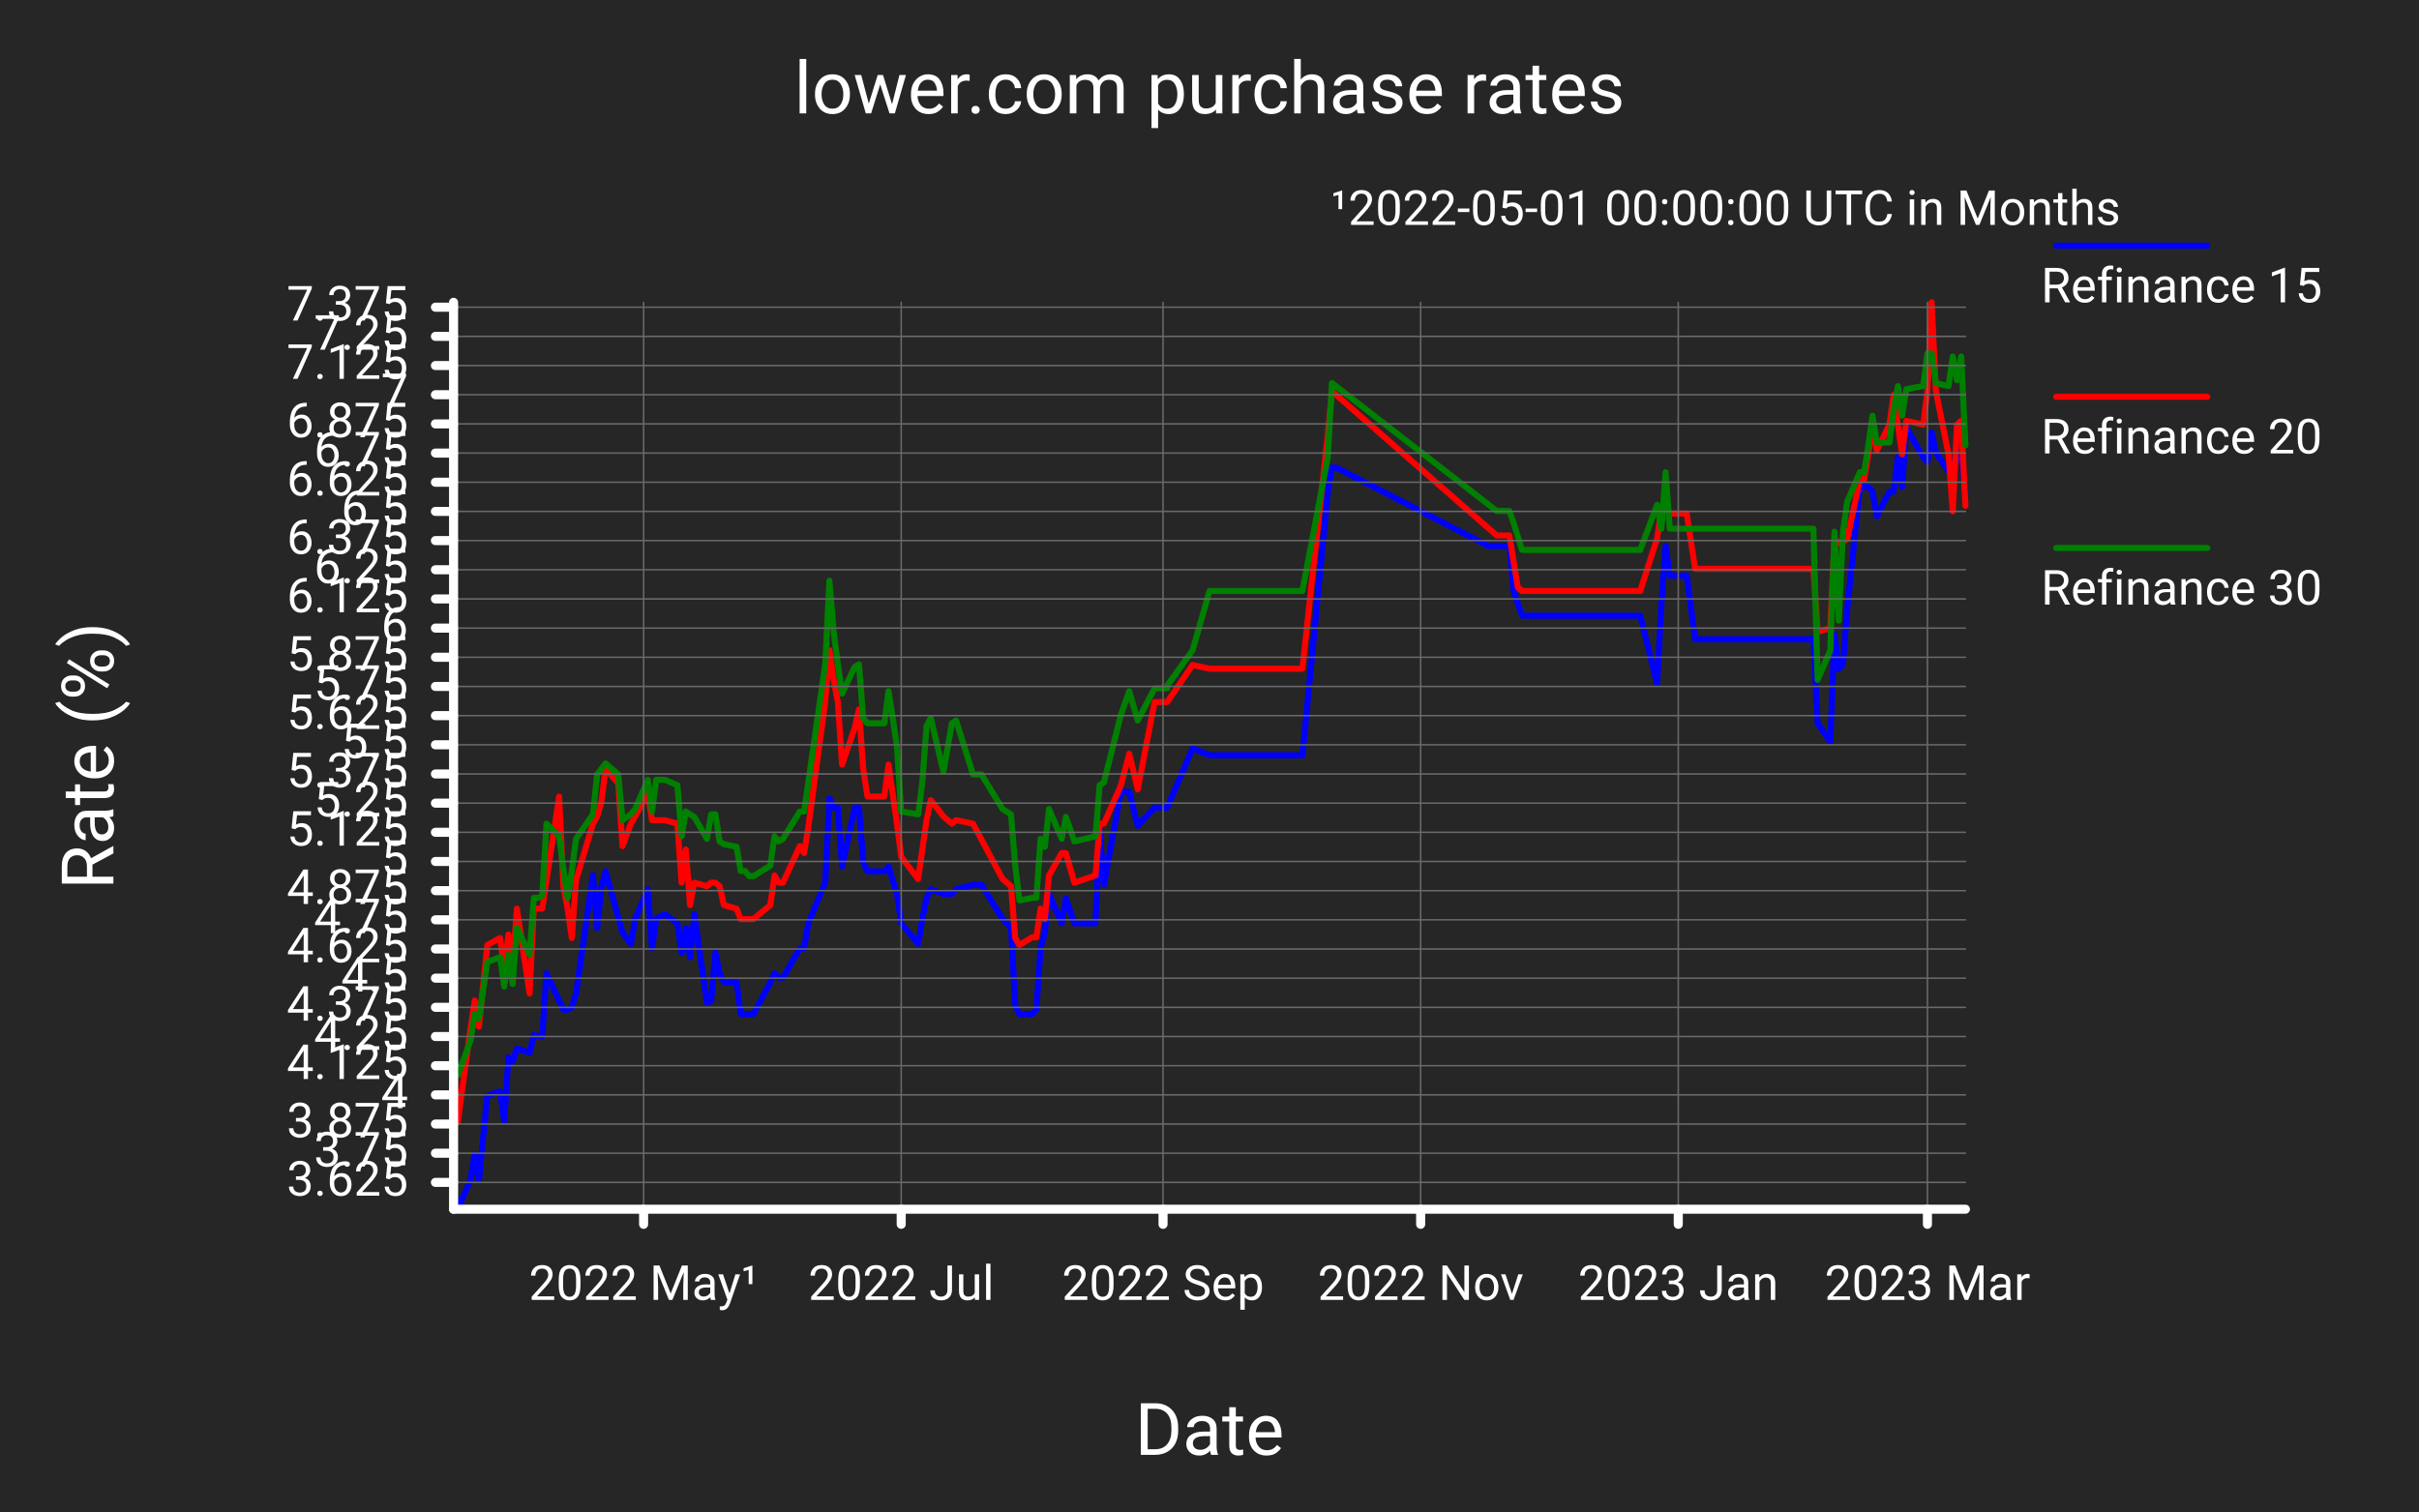
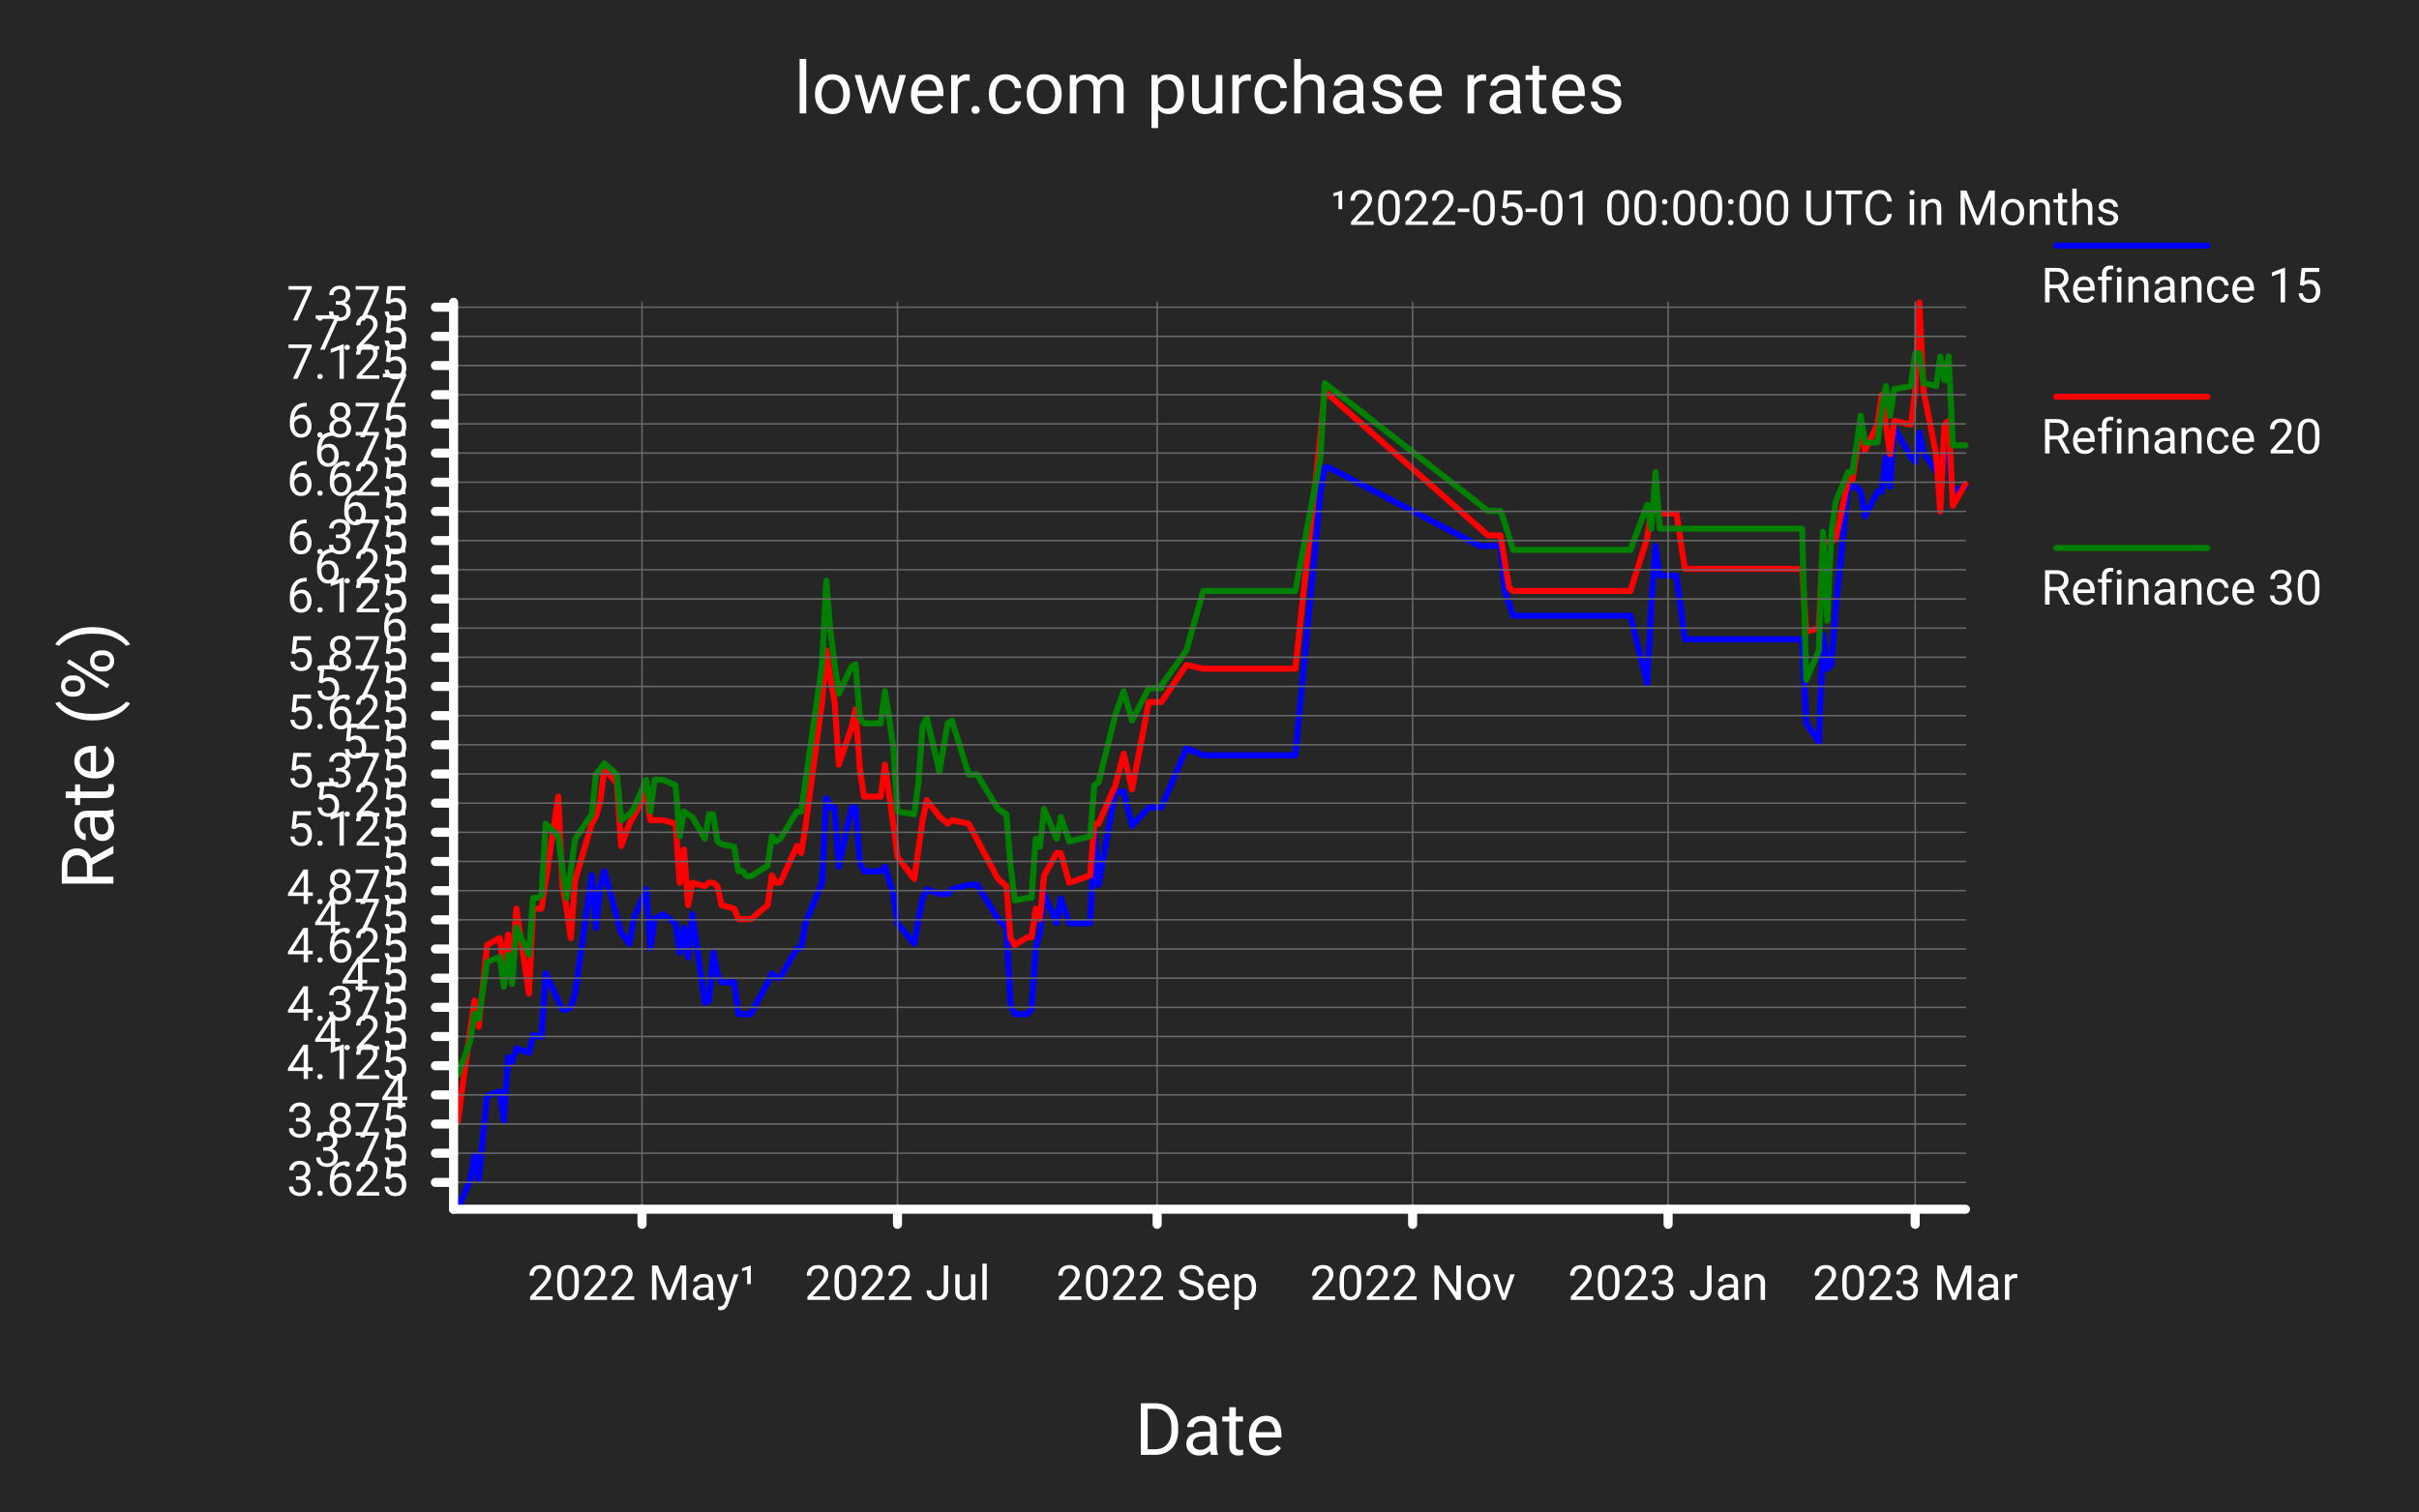
<svg xmlns="http://www.w3.org/2000/svg" class="poloto" width="800" height="500" viewBox="0 0 800 500">
  <style>.poloto{stroke-linecap:round;stroke-linejoin:round;font-family:Roboto,sans-serif;font-size:16px;}.poloto_background{fill:#262626;}.poloto_scatter{stroke-width:7}.poloto_tick_line{stroke:dimgray;stroke-width:0.5}.poloto_line{stroke-width:2}.poloto_text{fill: white;}.poloto_axis_lines{stroke: white;stroke-width:3;fill:none;stroke-dasharray:none}.poloto_title{font-size:24px;dominant-baseline:start;text-anchor:middle;}.poloto_xname{font-size:24px;dominant-baseline:start;text-anchor:middle;}.poloto_yname{font-size:24px;dominant-baseline:start;text-anchor:middle;}.poloto0stroke{stroke:blue;}.poloto1stroke{stroke:red;}.poloto2stroke{stroke:green;}.poloto3stroke{stroke:gold;}.poloto4stroke{stroke:aqua;}.poloto5stroke{stroke:lime;}.poloto6stroke{stroke:orange;}.poloto7stroke{stroke:chocolate;}.poloto0fill{fill:blue;}.poloto1fill{fill:red;}.poloto2fill{fill:green;}.poloto3fill{fill:gold;}.poloto4fill{fill:aqua;}.poloto5fill{fill:lime;}.poloto6fill{fill:orange;}.poloto7fill{fill:chocolate;}</style>
  <circle r="1e5" class="poloto_background" />
  <text class="poloto_text poloto_legend_text" x="675" y="100">Refinance 15</text>
  <line class="poloto_line poloto_legend_icon poloto0stroke poloto0legend" stroke="black" x1="680" x2="730" y1="81.25" y2="81.25" />
-   <path class="poloto_line poloto0stroke" fill="none" stroke="black" d=" M 150.00 393.13 L 151.40 400.00 L 155.59 390.27 L 156.98 381.94 L 158.38 390.27 L 158.38 390.27 L 161.17 362.48 L 165.36 361.01 L 166.76 370.74 L 168.16 349.74 L 169.55 351.21 L 170.95 346.81 L 175.14 348.28 L 176.54 342.41 L 176.54 342.41 L 179.33 342.95 L 180.73 321.95 L 184.92 331.06 L 186.31 333.99 L 187.71 333.99 L 189.11 333.22 L 190.50 328.74 L 196.09 289.53 L 197.49 306.97 L 198.88 293.46 L 200.28 288.21 L 200.28 288.21 L 205.87 308.52 L 208.66 312.22 L 210.06 303.96 L 214.25 294.16 L 215.64 313.69 L 217.04 303.96 L 217.04 303.96 L 219.83 302.42 L 224.02 305.43 L 225.42 315.16 L 225.42 315.16 L 226.82 306.90 L 228.21 316.70 L 229.61 302.42 L 233.80 331.76 L 235.20 331.06 L 236.59 315.16 L 236.59 315.16 L 237.99 321.95 L 239.39 324.96 L 243.58 324.96 L 244.97 335.46 L 246.37 335.46 L 247.77 335.46 L 249.16 335.46 L 254.75 324.96 L 256.15 321.95 L 257.54 323.42 L 258.94 323.42 L 258.94 323.42 L 264.53 313.69 L 265.92 313.69 L 267.32 305.43 L 272.91 291.92 L 274.30 264.05 L 275.70 267.14 L 277.09 267.14 L 278.49 286.67 L 282.68 267.14 L 284.08 267.14 L 285.47 285.13 L 286.87 288.21 L 292.46 288.21 L 293.85 286.67 L 295.25 291.22 L 296.65 295.70 L 298.04 305.43 L 303.63 312.22 L 305.03 303.96 L 306.42 297.17 L 307.82 294.16 L 312.01 295.70 L 314.80 295.70 L 316.20 294.16 L 321.79 292.69 L 321.79 292.69 L 321.79 292.69 L 321.79 292.69 L 321.79 292.69 L 321.79 292.69 L 324.58 292.69 L 324.58 292.69 L 324.58 292.69 L 324.58 292.69 L 324.58 292.69 L 324.58 292.69 L 331.56 303.96 L 334.36 306.90 L 335.75 332.53 L 337.15 335.46 L 341.34 335.46 L 342.74 333.99 L 344.13 313.69 L 345.53 308.44 L 346.93 295.70 L 351.12 305.43 L 351.12 305.43 L 352.51 297.17 L 355.31 305.43 L 355.31 305.43 L 362.29 305.43 L 363.69 274.70 L 365.08 292.69 L 370.67 261.89 L 373.46 261.89 L 373.46 261.89 L 376.26 273.16 L 381.84 267.14 L 381.84 267.14 L 381.84 267.14 L 381.84 267.14 L 381.84 267.14 L 381.84 267.14 L 381.84 267.14 L 381.84 267.14 L 381.84 267.14 L 386.03 267.14 L 394.41 247.53 L 400.00 249.85 L 400.00 249.85 L 404.19 249.85 L 409.78 249.85 L 411.17 249.85 L 411.17 249.85 L 411.17 249.85 L 411.17 249.85 L 411.17 249.85 L 429.33 249.85 L 430.73 249.85 L 439.11 162.92 L 440.50 154.66 L 441.90 154.66 L 492.18 180.60 L 497.77 180.60 L 499.16 180.60 L 500.56 195.50 L 503.35 203.68 L 503.35 203.68 L 508.94 203.68 L 510.34 203.68 L 511.73 203.68 L 513.13 203.68 L 517.32 203.68 L 518.72 203.68 L 521.51 203.68 L 522.91 203.68 L 527.09 203.68 L 528.49 203.68 L 528.49 203.68 L 532.68 203.68 L 536.87 203.68 L 538.27 203.68 L 539.66 203.68 L 541.06 203.68 L 542.46 203.68 L 548.04 226.15 L 549.44 200.21 L 550.84 180.60 L 552.23 190.40 L 556.42 190.40 L 557.82 190.40 L 557.82 190.40 L 560.61 211.48 L 562.01 211.48 L 566.20 211.48 L 567.60 211.48 L 568.99 211.48 L 570.39 211.48 L 571.79 211.48 L 571.79 211.48 L 571.79 211.48 L 571.79 211.48 L 578.77 211.48 L 581.56 211.48 L 585.75 211.48 L 587.15 211.48 L 589.94 211.48 L 591.34 211.48 L 596.93 211.48 L 598.32 211.48 L 599.72 211.48 L 601.12 239.27 L 605.31 245.45 L 606.70 209.93 L 608.10 221.28 L 609.50 219.74 L 610.89 201.75 L 615.08 161.07 L 616.48 161.07 L 617.88 161.07 L 619.27 162.61 L 620.67 170.79 L 624.86 162.61 L 626.26 162.61 L 627.65 151.26 L 629.05 161.07 L 630.45 141.46 L 636.03 151.26 L 637.43 152.80 L 638.83 143.08 L 640.22 149.64 L 644.41 155.97 L 645.81 152.80 L 647.21 151.26 L 648.60 151.26 L 650.00 162.61" />
+   <path class="poloto_line poloto0stroke" fill="none" stroke="black" d=" M 150.00 393.13 L 151.39 400.00 L 155.54 390.27 L 156.93 381.94 L 158.31 390.27 L 158.31 390.27 L 161.08 362.48 L 165.24 361.01 L 166.62 370.74 L 168.01 349.74 L 169.39 351.21 L 170.78 346.81 L 174.93 348.28 L 176.32 342.41 L 176.32 342.41 L 179.09 342.95 L 180.47 321.95 L 184.63 331.06 L 186.01 333.99 L 187.40 333.99 L 188.78 333.22 L 190.17 328.74 L 195.71 289.53 L 197.09 306.97 L 198.48 293.46 L 199.86 288.21 L 199.86 288.21 L 205.40 308.52 L 208.17 312.22 L 209.56 303.96 L 213.71 294.16 L 215.10 313.69 L 216.48 303.96 L 216.48 303.96 L 219.25 302.42 L 223.41 305.43 L 224.79 315.16 L 224.79 315.16 L 226.18 306.90 L 227.56 316.70 L 228.95 302.42 L 233.10 331.76 L 234.49 331.06 L 235.87 315.16 L 235.87 315.16 L 237.26 321.95 L 238.64 324.96 L 242.80 324.96 L 244.18 335.46 L 245.57 335.46 L 246.95 335.46 L 248.34 335.46 L 253.88 324.96 L 255.26 321.95 L 256.65 323.42 L 258.03 323.42 L 258.03 323.42 L 263.57 313.69 L 264.96 313.69 L 266.34 305.43 L 271.88 291.92 L 273.27 264.05 L 274.65 267.14 L 276.04 267.14 L 277.42 286.67 L 281.58 267.14 L 282.96 267.14 L 284.35 285.13 L 285.73 288.21 L 291.27 288.21 L 292.66 286.67 L 294.04 291.22 L 295.43 295.70 L 296.81 305.43 L 302.35 312.22 L 303.74 303.96 L 305.12 297.17 L 306.51 294.16 L 310.66 295.70 L 313.43 295.70 L 314.82 294.16 L 320.36 292.69 L 320.36 292.69 L 320.36 292.69 L 320.36 292.69 L 320.36 292.69 L 320.36 292.69 L 323.13 292.69 L 323.13 292.69 L 323.13 292.69 L 323.13 292.69 L 323.13 292.69 L 323.13 292.69 L 330.06 303.96 L 332.83 306.90 L 334.21 332.53 L 335.60 335.46 L 339.75 335.46 L 341.14 333.99 L 342.52 313.69 L 343.91 308.44 L 345.29 295.70 L 349.45 305.43 L 349.45 305.43 L 350.83 297.17 L 353.60 305.43 L 353.60 305.43 L 360.53 305.43 L 361.91 274.70 L 363.30 292.69 L 368.84 261.89 L 371.61 261.89 L 371.61 261.89 L 374.38 273.16 L 379.92 267.14 L 379.92 267.14 L 379.92 267.14 L 379.92 267.14 L 379.92 267.14 L 379.92 267.14 L 379.92 267.14 L 379.92 267.14 L 379.92 267.14 L 384.07 267.14 L 392.38 247.53 L 397.92 249.85 L 397.92 249.85 L 402.08 249.85 L 407.62 249.85 L 409.00 249.85 L 409.00 249.85 L 409.00 249.85 L 409.00 249.85 L 409.00 249.85 L 427.01 249.85 L 428.39 249.85 L 436.70 162.92 L 438.09 154.66 L 439.47 154.66 L 489.34 180.60 L 494.88 180.60 L 496.26 180.60 L 497.65 195.50 L 500.42 203.68 L 500.42 203.68 L 505.96 203.68 L 507.34 203.68 L 508.73 203.68 L 510.11 203.68 L 514.27 203.68 L 515.65 203.68 L 518.42 203.68 L 519.81 203.68 L 523.96 203.68 L 525.35 203.68 L 525.35 203.68 L 529.50 203.68 L 533.66 203.68 L 535.04 203.68 L 536.43 203.68 L 537.81 203.68 L 539.20 203.68 L 544.74 226.15 L 546.12 200.21 L 547.51 180.60 L 548.89 190.40 L 553.05 190.40 L 554.43 190.40 L 554.43 190.40 L 557.20 211.48 L 558.59 211.48 L 562.74 211.48 L 564.13 211.48 L 565.51 211.48 L 566.90 211.48 L 568.28 211.48 L 568.28 211.48 L 568.28 211.48 L 568.28 211.48 L 575.21 211.48 L 577.98 211.48 L 582.13 211.48 L 583.52 211.48 L 586.29 211.48 L 587.67 211.48 L 593.21 211.48 L 594.60 211.48 L 595.98 211.48 L 597.37 239.27 L 601.52 245.45 L 602.91 209.93 L 604.29 221.28 L 605.68 219.74 L 607.06 201.75 L 611.22 161.07 L 612.60 161.07 L 613.99 161.07 L 615.37 162.61 L 616.76 170.79 L 620.91 162.61 L 622.30 162.61 L 623.68 151.26 L 625.07 161.07 L 626.45 141.46 L 631.99 151.26 L 633.38 152.80 L 634.76 143.08 L 636.15 149.64 L 640.30 155.97 L 641.69 152.80 L 643.07 151.26 L 644.46 151.26 L 645.84 162.61 L 650.00 161.07" />
  <text class="poloto_text poloto_legend_text" x="675" y="150">Refinance 20</text>
  <line class="poloto_line poloto_legend_icon poloto1stroke poloto1legend" stroke="black" x1="680" x2="730" y1="131.25" y2="131.25" />
-   <path class="poloto_line poloto1stroke" fill="none" stroke="black" d=" M 150.00 350.51 L 151.40 371.13 L 155.59 340.40 L 156.98 330.98 L 158.38 339.63 L 158.38 339.63 L 161.17 312.61 L 165.36 310.29 L 166.76 320.10 L 168.16 309.14 L 169.55 318.94 L 170.95 300.57 L 175.14 328.67 L 176.54 300.57 L 176.54 300.57 L 179.33 300.57 L 179.33 300.57 L 184.92 263.51 L 186.31 293.15 L 187.71 300.57 L 189.11 310.29 L 190.50 291.22 L 196.09 272.47 L 197.49 270.07 L 198.88 265.29 L 200.28 254.32 L 204.47 259.11 L 205.87 279.88 L 208.66 272.47 L 210.06 270.07 L 214.25 262.27 L 215.64 271.31 L 217.04 271.31 L 217.04 271.31 L 219.83 271.31 L 224.02 272.47 L 225.42 292.00 L 225.42 292.00 L 226.82 281.03 L 228.21 299.41 L 229.61 292.00 L 233.80 293.15 L 235.20 292.00 L 236.59 292.00 L 236.59 292.00 L 237.99 293.15 L 239.39 299.41 L 243.58 300.57 L 244.97 304.04 L 246.37 304.04 L 247.77 304.04 L 249.16 304.04 L 254.75 299.41 L 256.15 289.60 L 257.54 292.00 L 258.94 292.00 L 258.94 292.00 L 264.53 279.88 L 265.92 282.19 L 267.32 273.62 L 272.91 232.24 L 274.30 215.11 L 275.70 224.91 L 277.09 232.24 L 278.49 252.93 L 282.68 240.74 L 284.08 234.64 L 285.47 254.17 L 286.87 263.51 L 292.46 263.51 L 293.85 252.93 L 295.25 262.74 L 296.65 272.47 L 298.04 283.43 L 303.63 290.76 L 305.03 281.03 L 306.42 271.31 L 307.82 264.67 L 312.01 270.07 L 314.80 272.47 L 316.20 271.31 L 321.79 272.47 L 321.79 272.47 L 321.79 272.47 L 321.79 272.47 L 321.79 272.47 L 321.79 272.47 L 321.79 272.47 L 321.79 272.47 L 321.79 272.47 L 321.79 272.47 L 321.79 272.47 L 321.79 272.47 L 331.56 290.76 L 334.36 293.15 L 335.75 310.29 L 337.15 312.61 L 341.34 310.06 L 342.74 310.06 L 344.13 300.57 L 345.53 304.04 L 346.93 289.60 L 351.12 282.19 L 351.12 282.19 L 352.51 282.19 L 355.31 292.00 L 355.31 292.00 L 362.29 289.60 L 363.69 272.47 L 365.08 272.47 L 370.67 259.88 L 373.46 249.31 L 373.46 249.31 L 376.26 261.12 L 381.84 232.24 L 381.84 232.24 L 381.84 232.24 L 381.84 232.24 L 381.84 232.24 L 381.84 232.24 L 381.84 232.24 L 381.84 232.24 L 381.84 232.24 L 386.03 232.24 L 394.41 219.97 L 400.00 221.20 L 402.79 221.20 L 404.19 221.20 L 404.19 221.20 L 411.17 221.20 L 412.57 221.20 L 412.57 221.20 L 412.57 221.20 L 412.57 221.20 L 429.33 221.20 L 430.73 221.20 L 439.11 143.85 L 440.50 129.41 L 440.50 129.41 L 494.97 177.12 L 497.77 177.12 L 499.16 177.12 L 501.96 194.26 L 503.35 195.50 L 503.35 195.50 L 508.94 195.50 L 510.34 195.50 L 511.73 195.50 L 513.13 195.50 L 517.32 195.50 L 518.72 195.50 L 521.51 195.50 L 522.91 195.50 L 527.09 195.50 L 528.49 195.50 L 528.49 195.50 L 532.68 195.50 L 536.87 195.50 L 538.27 195.50 L 539.66 195.50 L 541.06 195.50 L 542.46 195.50 L 548.04 178.05 L 549.44 168.55 L 550.84 167.32 L 552.23 169.87 L 556.42 169.87 L 557.82 169.87 L 557.82 169.87 L 560.61 188.16 L 562.01 188.16 L 566.20 188.16 L 567.60 188.16 L 568.99 188.16 L 570.39 188.16 L 571.79 188.16 L 571.79 188.16 L 577.37 188.16 L 577.37 188.16 L 578.77 188.16 L 581.56 188.16 L 585.75 188.16 L 587.15 188.16 L 589.94 188.16 L 591.34 188.16 L 596.93 188.16 L 598.32 188.16 L 599.72 188.16 L 601.12 209.01 L 605.31 207.77 L 606.70 178.36 L 608.10 179.59 L 608.10 179.59 L 610.89 178.36 L 615.08 158.75 L 616.48 158.75 L 617.88 150.26 L 619.27 140.45 L 620.67 149.02 L 624.86 140.45 L 626.26 130.65 L 627.65 140.45 L 629.05 150.26 L 630.45 139.22 L 636.03 140.45 L 637.43 129.41 L 638.83 100.00 L 640.22 129.41 L 644.41 150.26 L 645.81 169.17 L 647.21 140.45 L 648.60 139.22 L 650.00 167.32" />
+   <path class="poloto_line poloto1stroke" fill="none" stroke="black" d=" M 150.00 350.51 L 151.39 371.13 L 155.54 340.40 L 156.93 330.98 L 158.31 339.63 L 158.31 339.63 L 161.08 312.61 L 165.24 310.29 L 166.62 320.10 L 168.01 309.14 L 169.39 318.94 L 170.78 300.57 L 174.93 328.67 L 176.32 300.57 L 176.32 300.57 L 179.09 300.57 L 179.09 300.57 L 184.63 263.51 L 186.01 293.15 L 187.40 300.57 L 188.78 310.29 L 190.17 291.22 L 195.71 272.47 L 197.09 270.07 L 198.48 265.29 L 199.86 254.32 L 204.02 259.11 L 205.40 279.88 L 208.17 272.47 L 209.56 270.07 L 213.71 262.27 L 215.10 271.31 L 216.48 271.31 L 216.48 271.31 L 219.25 271.31 L 223.41 272.47 L 224.79 292.00 L 224.79 292.00 L 226.18 281.03 L 227.56 299.41 L 228.95 292.00 L 233.10 293.15 L 234.49 292.00 L 235.87 292.00 L 235.87 292.00 L 237.26 293.15 L 238.64 299.41 L 242.80 300.57 L 244.18 304.04 L 245.57 304.04 L 246.95 304.04 L 248.34 304.04 L 253.88 299.41 L 255.26 289.60 L 256.65 292.00 L 258.03 292.00 L 258.03 292.00 L 263.57 279.88 L 264.96 282.19 L 266.34 273.62 L 271.88 232.24 L 273.27 215.11 L 274.65 224.91 L 276.04 232.24 L 277.42 252.93 L 281.58 240.74 L 282.96 234.64 L 284.35 254.17 L 285.73 263.51 L 291.27 263.51 L 292.66 252.93 L 294.04 262.74 L 295.43 272.47 L 296.81 283.43 L 302.35 290.76 L 303.74 281.03 L 305.12 271.31 L 306.51 264.67 L 310.66 270.07 L 313.43 272.47 L 314.82 271.31 L 320.36 272.47 L 320.36 272.47 L 320.36 272.47 L 320.36 272.47 L 320.36 272.47 L 320.36 272.47 L 320.36 272.47 L 320.36 272.47 L 320.36 272.47 L 320.36 272.47 L 320.36 272.47 L 320.36 272.47 L 330.06 290.76 L 332.83 293.15 L 334.21 310.29 L 335.60 312.61 L 339.75 310.06 L 341.14 310.06 L 342.52 300.57 L 343.91 304.04 L 345.29 289.60 L 349.45 282.19 L 349.45 282.19 L 350.83 282.19 L 353.60 292.00 L 353.60 292.00 L 360.53 289.60 L 361.91 272.47 L 363.30 272.47 L 368.84 259.88 L 371.61 249.31 L 371.61 249.31 L 374.38 261.12 L 379.92 232.24 L 379.92 232.24 L 379.92 232.24 L 379.92 232.24 L 379.92 232.24 L 379.92 232.24 L 379.92 232.24 L 379.92 232.24 L 379.92 232.24 L 384.07 232.24 L 392.38 219.97 L 397.92 221.20 L 400.69 221.20 L 402.08 221.20 L 402.08 221.20 L 409.00 221.20 L 410.39 221.20 L 410.39 221.20 L 410.39 221.20 L 410.39 221.20 L 427.01 221.20 L 428.39 221.20 L 436.70 143.85 L 438.09 129.41 L 438.09 129.41 L 492.11 177.12 L 494.88 177.12 L 496.26 177.12 L 499.03 194.26 L 500.42 195.50 L 500.42 195.50 L 505.96 195.50 L 507.34 195.50 L 508.73 195.50 L 510.11 195.50 L 514.27 195.50 L 515.65 195.50 L 518.42 195.50 L 519.81 195.50 L 523.96 195.50 L 525.35 195.50 L 525.35 195.50 L 529.50 195.50 L 533.66 195.50 L 535.04 195.50 L 536.43 195.50 L 537.81 195.50 L 539.20 195.50 L 544.74 178.05 L 546.12 168.55 L 547.51 167.32 L 548.89 169.87 L 553.05 169.87 L 554.43 169.87 L 554.43 169.87 L 557.20 188.16 L 558.59 188.16 L 562.74 188.16 L 564.13 188.16 L 565.51 188.16 L 566.90 188.16 L 568.28 188.16 L 568.28 188.16 L 573.82 188.16 L 573.82 188.16 L 575.21 188.16 L 577.98 188.16 L 582.13 188.16 L 583.52 188.16 L 586.29 188.16 L 587.67 188.16 L 593.21 188.16 L 594.60 188.16 L 595.98 188.16 L 597.37 209.01 L 601.52 207.77 L 602.91 178.36 L 604.29 179.59 L 604.29 179.59 L 607.06 178.36 L 611.22 158.75 L 612.60 158.75 L 613.99 150.26 L 615.37 140.45 L 616.76 149.02 L 620.91 140.45 L 622.30 130.65 L 623.68 140.45 L 625.07 150.26 L 626.45 139.22 L 631.99 140.45 L 633.38 129.41 L 634.76 100.00 L 636.15 129.41 L 640.30 150.26 L 641.69 169.17 L 643.07 140.45 L 644.46 139.22 L 645.84 167.32 L 650.00 160.06" />
  <text class="poloto_text poloto_legend_text" x="675" y="200">Refinance 30</text>
  <line class="poloto_line poloto_legend_icon poloto2stroke poloto2legend" stroke="black" x1="680" x2="730" y1="181.25" y2="181.25" />
-   <path class="poloto_line poloto2stroke" fill="none" stroke="black" d=" M 150.00 348.35 L 151.40 355.69 L 155.59 344.26 L 156.98 335.31 L 158.38 337.00 L 158.38 337.00 L 161.17 318.24 L 165.36 316.62 L 166.76 326.35 L 168.16 315.77 L 169.55 325.50 L 170.95 306.82 L 175.14 315.77 L 176.54 297.01 L 177.93 297.01 L 179.33 296.17 L 180.73 272.47 L 184.92 276.63 L 186.31 287.29 L 187.71 297.01 L 189.11 288.14 L 190.50 277.48 L 196.09 269.38 L 197.49 256.18 L 198.88 254.40 L 200.28 252.55 L 204.47 256.18 L 205.87 271.31 L 208.66 269.38 L 210.06 267.60 L 214.25 257.95 L 215.64 268.45 L 217.04 257.95 L 217.04 257.95 L 219.83 257.95 L 224.02 259.73 L 225.42 276.63 L 225.42 276.63 L 226.82 268.45 L 228.21 269.38 L 229.61 270.23 L 233.80 277.48 L 235.20 269.38 L 236.59 269.38 L 236.59 269.38 L 237.99 278.33 L 239.39 279.26 L 243.58 280.11 L 244.97 288.14 L 246.37 288.14 L 247.77 289.84 L 249.16 289.84 L 254.75 286.36 L 256.15 276.63 L 257.54 278.33 L 258.94 277.48 L 258.94 277.48 L 264.53 268.45 L 265.92 268.45 L 267.32 258.80 L 272.91 219.74 L 274.30 192.10 L 275.70 209.01 L 277.09 219.74 L 278.49 229.46 L 282.68 220.59 L 284.08 219.74 L 285.47 237.49 L 286.87 239.27 L 292.46 239.27 L 293.85 228.62 L 295.25 237.49 L 296.65 247.22 L 298.04 268.45 L 303.63 269.38 L 305.03 258.80 L 306.42 240.20 L 307.82 237.49 L 312.01 255.25 L 314.80 239.27 L 316.20 238.34 L 321.79 256.18 L 321.79 256.18 L 321.79 256.18 L 321.79 256.18 L 321.79 256.18 L 321.79 256.18 L 324.58 256.18 L 324.58 256.18 L 324.58 256.18 L 324.58 256.18 L 324.58 256.18 L 324.58 256.18 L 331.56 267.60 L 334.36 269.38 L 335.75 286.36 L 337.15 297.86 L 341.34 297.01 L 342.74 297.01 L 344.13 277.48 L 345.53 280.11 L 346.93 267.60 L 351.12 277.48 L 351.12 277.48 L 352.51 270.23 L 355.31 278.33 L 355.31 278.33 L 362.29 276.63 L 363.69 259.73 L 365.08 258.80 L 370.67 236.57 L 373.46 228.62 L 373.46 228.62 L 376.26 238.34 L 381.84 227.69 L 381.84 227.69 L 381.84 227.69 L 381.84 227.69 L 381.84 227.69 L 381.84 227.69 L 381.84 227.69 L 381.84 227.69 L 386.03 227.69 L 386.03 226.76 L 394.41 215.11 L 400.00 195.50 L 400.00 195.50 L 404.19 195.50 L 404.19 195.50 L 411.17 195.50 L 412.57 195.50 L 412.57 195.50 L 412.57 195.50 L 412.57 195.50 L 429.33 195.50 L 430.73 195.50 L 439.11 151.34 L 440.50 126.71 L 440.50 126.71 L 494.97 169.02 L 497.77 169.02 L 499.16 169.02 L 500.56 172.95 L 503.35 181.91 L 503.35 181.91 L 508.94 181.91 L 510.34 181.91 L 511.73 181.91 L 513.13 181.91 L 517.32 181.91 L 518.72 181.91 L 521.51 181.91 L 522.91 181.91 L 527.09 181.91 L 528.49 181.91 L 528.49 181.91 L 532.68 181.91 L 536.87 181.91 L 538.27 181.91 L 539.66 181.91 L 541.06 181.91 L 542.46 181.91 L 548.04 167.01 L 549.44 174.88 L 550.84 156.20 L 552.23 174.88 L 556.42 174.88 L 557.82 174.88 L 557.82 174.88 L 560.61 174.88 L 562.01 174.88 L 566.20 174.88 L 567.60 174.88 L 568.99 174.88 L 570.39 174.88 L 571.79 174.88 L 571.79 174.88 L 577.37 174.88 L 577.37 174.88 L 578.77 174.88 L 581.56 174.88 L 585.75 174.88 L 587.15 174.88 L 589.94 174.88 L 591.34 174.88 L 596.93 174.88 L 598.32 174.88 L 599.72 174.88 L 601.12 224.91 L 605.31 215.11 L 606.70 175.89 L 608.10 205.30 L 609.50 175.89 L 610.89 166.01 L 615.08 156.20 L 616.48 156.20 L 617.88 147.32 L 619.27 137.52 L 620.67 146.40 L 624.86 146.40 L 626.26 135.59 L 627.65 127.71 L 629.05 137.52 L 630.45 128.72 L 636.03 127.71 L 637.43 116.91 L 638.83 116.91 L 640.22 126.71 L 644.41 127.71 L 645.81 117.91 L 647.21 125.78 L 648.60 117.91 L 650.00 147.32" />
+   <path class="poloto_line poloto2stroke" fill="none" stroke="black" d=" M 150.00 348.35 L 151.39 355.69 L 155.54 344.26 L 156.93 335.31 L 158.31 337.00 L 158.31 337.00 L 161.08 318.24 L 165.24 316.62 L 166.62 326.35 L 168.01 315.77 L 169.39 325.50 L 170.78 306.82 L 174.93 315.77 L 176.32 297.01 L 177.70 297.01 L 179.09 296.17 L 180.47 272.47 L 184.63 276.63 L 186.01 287.29 L 187.40 297.01 L 188.78 288.14 L 190.17 277.48 L 195.71 269.38 L 197.09 256.18 L 198.48 254.40 L 199.86 252.55 L 204.02 256.18 L 205.40 271.31 L 208.17 269.38 L 209.56 267.60 L 213.71 257.95 L 215.10 268.45 L 216.48 257.95 L 216.48 257.95 L 219.25 257.95 L 223.41 259.73 L 224.79 276.63 L 224.79 276.63 L 226.18 268.45 L 227.56 269.38 L 228.95 270.23 L 233.10 277.48 L 234.49 269.38 L 235.87 269.38 L 235.87 269.38 L 237.26 278.33 L 238.64 279.26 L 242.80 280.11 L 244.18 288.14 L 245.57 288.14 L 246.95 289.84 L 248.34 289.84 L 253.88 286.36 L 255.26 276.63 L 256.65 278.33 L 258.03 277.48 L 258.03 277.48 L 263.57 268.45 L 264.96 268.45 L 266.34 258.80 L 271.88 219.74 L 273.27 192.10 L 274.65 209.01 L 276.04 219.74 L 277.42 229.46 L 281.58 220.59 L 282.96 219.74 L 284.35 237.49 L 285.73 239.27 L 291.27 239.27 L 292.66 228.62 L 294.04 237.49 L 295.43 247.22 L 296.81 268.45 L 302.35 269.38 L 303.74 258.80 L 305.12 240.20 L 306.51 237.49 L 310.66 255.25 L 313.43 239.27 L 314.82 238.34 L 320.36 256.18 L 320.36 256.18 L 320.36 256.18 L 320.36 256.18 L 320.36 256.18 L 320.36 256.18 L 323.13 256.18 L 323.13 256.18 L 323.13 256.18 L 323.13 256.18 L 323.13 256.18 L 323.13 256.18 L 330.06 267.60 L 332.83 269.38 L 334.21 286.36 L 335.60 297.86 L 339.75 297.01 L 341.14 297.01 L 342.52 277.48 L 343.91 280.11 L 345.29 267.60 L 349.45 277.48 L 349.45 277.48 L 350.83 270.23 L 353.60 278.33 L 353.60 278.33 L 360.53 276.63 L 361.91 259.73 L 363.30 258.80 L 368.84 236.57 L 371.61 228.62 L 371.61 228.62 L 374.38 238.34 L 379.92 227.69 L 379.92 227.69 L 379.92 227.69 L 379.92 227.69 L 379.92 227.69 L 379.92 227.69 L 379.92 227.69 L 379.92 227.69 L 384.07 227.69 L 384.07 226.76 L 392.38 215.11 L 397.92 195.50 L 397.92 195.50 L 402.08 195.50 L 402.08 195.50 L 409.00 195.50 L 410.39 195.50 L 410.39 195.50 L 410.39 195.50 L 410.39 195.50 L 427.01 195.50 L 428.39 195.50 L 436.70 151.34 L 438.09 126.71 L 438.09 126.71 L 492.11 169.02 L 494.88 169.02 L 496.26 169.02 L 497.65 172.95 L 500.42 181.91 L 500.42 181.91 L 505.96 181.91 L 507.34 181.91 L 508.73 181.91 L 510.11 181.91 L 514.27 181.91 L 515.65 181.91 L 518.42 181.91 L 519.81 181.91 L 523.96 181.91 L 525.35 181.91 L 525.35 181.91 L 529.50 181.91 L 533.66 181.91 L 535.04 181.91 L 536.43 181.91 L 537.81 181.91 L 539.20 181.91 L 544.74 167.01 L 546.12 174.88 L 547.51 156.20 L 548.89 174.88 L 553.05 174.88 L 554.43 174.88 L 554.43 174.88 L 557.20 174.88 L 558.59 174.88 L 562.74 174.88 L 564.13 174.88 L 565.51 174.88 L 566.90 174.88 L 568.28 174.88 L 568.28 174.88 L 573.82 174.88 L 573.82 174.88 L 575.21 174.88 L 577.98 174.88 L 582.13 174.88 L 583.52 174.88 L 586.29 174.88 L 587.67 174.88 L 593.21 174.88 L 594.60 174.88 L 595.98 174.88 L 597.37 224.91 L 601.52 215.11 L 602.91 175.89 L 604.29 205.30 L 605.68 175.89 L 607.06 166.01 L 611.22 156.20 L 612.60 156.20 L 613.99 147.32 L 615.37 137.52 L 616.76 146.40 L 620.91 146.40 L 622.30 135.59 L 623.68 127.71 L 625.07 137.52 L 626.45 128.72 L 631.99 127.71 L 633.38 116.91 L 634.76 116.91 L 636.15 126.71 L 640.30 127.71 L 641.69 117.91 L 643.07 125.78 L 644.46 117.91 L 645.84 147.32 L 650.00 147.32" />
  <text class="poloto_labels poloto_text poloto_title" x="400" y="37.5">lower.com purchase rates</text>
  <text class="poloto_labels poloto_text poloto_xname" x="400" y="481.25">Date</text>
  <text class="poloto_labels poloto_text poloto_yname" transform="rotate(-90,37.5,250)" x="37.5" y="250">Rate (%)</text>
  <text class="poloto_tick_labels poloto_text" dominant-baseline="middle" text-anchor="start" x="150" y="70" />
  <line class="poloto_axis_lines" stroke="black" x1="150" x2="144" y1="391.122" y2="391.122" />
  <line class="poloto_tick_line" stroke="black" x1="150" x2="650" y1="391.122" y2="391.122" />
  <text class="poloto_tick_labels poloto_text" dominant-baseline="middle" text-anchor="end" x="135" y="391.122">3.625</text>
  <line class="poloto_axis_lines" stroke="black" x1="150" x2="144" y1="381.472" y2="381.472" />
  <line class="poloto_tick_line" stroke="black" x1="150" x2="650" y1="381.472" y2="381.472" />
  <text class="poloto_tick_labels poloto_text" dominant-baseline="middle" text-anchor="end" x="135" y="381.472">3.75</text>
  <line class="poloto_axis_lines" stroke="black" x1="150" x2="144" y1="371.822" y2="371.822" />
  <line class="poloto_tick_line" stroke="black" x1="150" x2="650" y1="371.822" y2="371.822" />
  <text class="poloto_tick_labels poloto_text" dominant-baseline="middle" text-anchor="end" x="135" y="371.822">3.875</text>
  <line class="poloto_axis_lines" stroke="black" x1="150" x2="144" y1="362.172" y2="362.172" />
  <line class="poloto_tick_line" stroke="black" x1="150" x2="650" y1="362.172" y2="362.172" />
  <text class="poloto_tick_labels poloto_text" dominant-baseline="middle" text-anchor="end" x="135" y="362.172">4</text>
  <line class="poloto_axis_lines" stroke="black" x1="150" x2="144" y1="352.522" y2="352.522" />
  <line class="poloto_tick_line" stroke="black" x1="150" x2="650" y1="352.522" y2="352.522" />
  <text class="poloto_tick_labels poloto_text" dominant-baseline="middle" text-anchor="end" x="135" y="352.522">4.125</text>
  <line class="poloto_axis_lines" stroke="black" x1="150" x2="144" y1="342.872" y2="342.872" />
  <line class="poloto_tick_line" stroke="black" x1="150" x2="650" y1="342.872" y2="342.872" />
  <text class="poloto_tick_labels poloto_text" dominant-baseline="middle" text-anchor="end" x="135" y="342.872">4.25</text>
  <line class="poloto_axis_lines" stroke="black" x1="150" x2="144" y1="333.222" y2="333.222" />
  <line class="poloto_tick_line" stroke="black" x1="150" x2="650" y1="333.222" y2="333.222" />
  <text class="poloto_tick_labels poloto_text" dominant-baseline="middle" text-anchor="end" x="135" y="333.222">4.375</text>
  <line class="poloto_axis_lines" stroke="black" x1="150" x2="144" y1="323.572" y2="323.572" />
  <line class="poloto_tick_line" stroke="black" x1="150" x2="650" y1="323.572" y2="323.572" />
  <text class="poloto_tick_labels poloto_text" dominant-baseline="middle" text-anchor="end" x="135" y="323.572">4.5</text>
  <line class="poloto_axis_lines" stroke="black" x1="150" x2="144" y1="313.922" y2="313.922" />
  <line class="poloto_tick_line" stroke="black" x1="150" x2="650" y1="313.922" y2="313.922" />
  <text class="poloto_tick_labels poloto_text" dominant-baseline="middle" text-anchor="end" x="135" y="313.922">4.625</text>
  <line class="poloto_axis_lines" stroke="black" x1="150" x2="144" y1="304.272" y2="304.272" />
  <line class="poloto_tick_line" stroke="black" x1="150" x2="650" y1="304.272" y2="304.272" />
  <text class="poloto_tick_labels poloto_text" dominant-baseline="middle" text-anchor="end" x="135" y="304.272">4.75</text>
  <line class="poloto_axis_lines" stroke="black" x1="150" x2="144" y1="294.622" y2="294.622" />
  <line class="poloto_tick_line" stroke="black" x1="150" x2="650" y1="294.622" y2="294.622" />
  <text class="poloto_tick_labels poloto_text" dominant-baseline="middle" text-anchor="end" x="135" y="294.622">4.875</text>
  <line class="poloto_axis_lines" stroke="black" x1="150" x2="144" y1="284.972" y2="284.972" />
  <line class="poloto_tick_line" stroke="black" x1="150" x2="650" y1="284.972" y2="284.972" />
  <text class="poloto_tick_labels poloto_text" dominant-baseline="middle" text-anchor="end" x="135" y="284.972">5</text>
  <line class="poloto_axis_lines" stroke="black" x1="150" x2="144" y1="275.322" y2="275.322" />
  <line class="poloto_tick_line" stroke="black" x1="150" x2="650" y1="275.322" y2="275.322" />
  <text class="poloto_tick_labels poloto_text" dominant-baseline="middle" text-anchor="end" x="135" y="275.322">5.125</text>
  <line class="poloto_axis_lines" stroke="black" x1="150" x2="144" y1="265.672" y2="265.672" />
  <line class="poloto_tick_line" stroke="black" x1="150" x2="650" y1="265.672" y2="265.672" />
  <text class="poloto_tick_labels poloto_text" dominant-baseline="middle" text-anchor="end" x="135" y="265.672">5.25</text>
  <line class="poloto_axis_lines" stroke="black" x1="150" x2="144" y1="256.022" y2="256.022" />
  <line class="poloto_tick_line" stroke="black" x1="150" x2="650" y1="256.022" y2="256.022" />
  <text class="poloto_tick_labels poloto_text" dominant-baseline="middle" text-anchor="end" x="135" y="256.022">5.375</text>
  <line class="poloto_axis_lines" stroke="black" x1="150" x2="144" y1="246.372" y2="246.372" />
  <line class="poloto_tick_line" stroke="black" x1="150" x2="650" y1="246.372" y2="246.372" />
  <text class="poloto_tick_labels poloto_text" dominant-baseline="middle" text-anchor="end" x="135" y="246.372">5.5</text>
  <line class="poloto_axis_lines" stroke="black" x1="150" x2="144" y1="236.722" y2="236.722" />
  <line class="poloto_tick_line" stroke="black" x1="150" x2="650" y1="236.722" y2="236.722" />
  <text class="poloto_tick_labels poloto_text" dominant-baseline="middle" text-anchor="end" x="135" y="236.722">5.625</text>
  <line class="poloto_axis_lines" stroke="black" x1="150" x2="144" y1="227.072" y2="227.072" />
  <line class="poloto_tick_line" stroke="black" x1="150" x2="650" y1="227.072" y2="227.072" />
  <text class="poloto_tick_labels poloto_text" dominant-baseline="middle" text-anchor="end" x="135" y="227.072">5.75</text>
  <line class="poloto_axis_lines" stroke="black" x1="150" x2="144" y1="217.422" y2="217.422" />
  <line class="poloto_tick_line" stroke="black" x1="150" x2="650" y1="217.422" y2="217.422" />
  <text class="poloto_tick_labels poloto_text" dominant-baseline="middle" text-anchor="end" x="135" y="217.422">5.875</text>
  <line class="poloto_axis_lines" stroke="black" x1="150" x2="144" y1="207.771" y2="207.771" />
  <line class="poloto_tick_line" stroke="black" x1="150" x2="650" y1="207.771" y2="207.771" />
  <text class="poloto_tick_labels poloto_text" dominant-baseline="middle" text-anchor="end" x="135" y="207.771">6</text>
  <line class="poloto_axis_lines" stroke="black" x1="150" x2="144" y1="198.121" y2="198.121" />
  <line class="poloto_tick_line" stroke="black" x1="150" x2="650" y1="198.121" y2="198.121" />
  <text class="poloto_tick_labels poloto_text" dominant-baseline="middle" text-anchor="end" x="135" y="198.121">6.125</text>
  <line class="poloto_axis_lines" stroke="black" x1="150" x2="144" y1="188.471" y2="188.471" />
  <line class="poloto_tick_line" stroke="black" x1="150" x2="650" y1="188.471" y2="188.471" />
  <text class="poloto_tick_labels poloto_text" dominant-baseline="middle" text-anchor="end" x="135" y="188.471">6.25</text>
  <line class="poloto_axis_lines" stroke="black" x1="150" x2="144" y1="178.821" y2="178.821" />
  <line class="poloto_tick_line" stroke="black" x1="150" x2="650" y1="178.821" y2="178.821" />
  <text class="poloto_tick_labels poloto_text" dominant-baseline="middle" text-anchor="end" x="135" y="178.821">6.375</text>
  <line class="poloto_axis_lines" stroke="black" x1="150" x2="144" y1="169.171" y2="169.171" />
  <line class="poloto_tick_line" stroke="black" x1="150" x2="650" y1="169.171" y2="169.171" />
  <text class="poloto_tick_labels poloto_text" dominant-baseline="middle" text-anchor="end" x="135" y="169.171">6.5</text>
  <line class="poloto_axis_lines" stroke="black" x1="150" x2="144" y1="159.521" y2="159.521" />
  <line class="poloto_tick_line" stroke="black" x1="150" x2="650" y1="159.521" y2="159.521" />
  <text class="poloto_tick_labels poloto_text" dominant-baseline="middle" text-anchor="end" x="135" y="159.521">6.625</text>
  <line class="poloto_axis_lines" stroke="black" x1="150" x2="144" y1="149.871" y2="149.871" />
  <line class="poloto_tick_line" stroke="black" x1="150" x2="650" y1="149.871" y2="149.871" />
  <text class="poloto_tick_labels poloto_text" dominant-baseline="middle" text-anchor="end" x="135" y="149.871">6.75</text>
  <line class="poloto_axis_lines" stroke="black" x1="150" x2="144" y1="140.221" y2="140.221" />
  <line class="poloto_tick_line" stroke="black" x1="150" x2="650" y1="140.221" y2="140.221" />
  <text class="poloto_tick_labels poloto_text" dominant-baseline="middle" text-anchor="end" x="135" y="140.221">6.875</text>
  <line class="poloto_axis_lines" stroke="black" x1="150" x2="144" y1="130.571" y2="130.571" />
  <line class="poloto_tick_line" stroke="black" x1="150" x2="650" y1="130.571" y2="130.571" />
  <text class="poloto_tick_labels poloto_text" dominant-baseline="middle" text-anchor="end" x="135" y="130.571">7</text>
  <line class="poloto_axis_lines" stroke="black" x1="150" x2="144" y1="120.921" y2="120.921" />
  <line class="poloto_tick_line" stroke="black" x1="150" x2="650" y1="120.921" y2="120.921" />
  <text class="poloto_tick_labels poloto_text" dominant-baseline="middle" text-anchor="end" x="135" y="120.921">7.125</text>
  <line class="poloto_axis_lines" stroke="black" x1="150" x2="144" y1="111.271" y2="111.271" />
  <line class="poloto_tick_line" stroke="black" x1="150" x2="650" y1="111.271" y2="111.271" />
  <text class="poloto_tick_labels poloto_text" dominant-baseline="middle" text-anchor="end" x="135" y="111.271">7.25</text>
  <line class="poloto_axis_lines" stroke="black" x1="150" x2="144" y1="101.621" y2="101.621" />
  <line class="poloto_tick_line" stroke="black" x1="150" x2="650" y1="101.621" y2="101.621" />
  <text class="poloto_tick_labels poloto_text" dominant-baseline="middle" text-anchor="end" x="135" y="101.621">7.375</text>
  <text class="poloto_tick_labels poloto_text" dominant-baseline="middle" text-anchor="start" x="440" y="70">¹2022-05-01 00:00:00 UTC in Months</text>
-   <line class="poloto_axis_lines" stroke="black" x1="212.849" x2="212.849" y1="400" y2="405" />
-   <line class="poloto_tick_line" stroke="black" x1="212.849" x2="212.849" y1="400" y2="100" />
-   <text class="poloto_tick_labels poloto_text" dominant-baseline="start" text-anchor="middle" x="212.849" y="430">2022 May¹</text>
-   <line class="poloto_axis_lines" stroke="black" x1="298.045" x2="298.045" y1="400" y2="405" />
-   <line class="poloto_tick_line" stroke="black" x1="298.045" x2="298.045" y1="400" y2="100" />
-   <text class="poloto_tick_labels poloto_text" dominant-baseline="start" text-anchor="middle" x="298.045" y="430">2022 Jul</text>
-   <line class="poloto_axis_lines" stroke="black" x1="384.637" x2="384.637" y1="400" y2="405" />
-   <line class="poloto_tick_line" stroke="black" x1="384.637" x2="384.637" y1="400" y2="100" />
-   <text class="poloto_tick_labels poloto_text" dominant-baseline="start" text-anchor="middle" x="384.637" y="430">2022 Sep</text>
-   <line class="poloto_axis_lines" stroke="black" x1="469.832" x2="469.832" y1="400" y2="405" />
-   <line class="poloto_tick_line" stroke="black" x1="469.832" x2="469.832" y1="400" y2="100" />
-   <text class="poloto_tick_labels poloto_text" dominant-baseline="start" text-anchor="middle" x="469.832" y="430">2022 Nov</text>
-   <line class="poloto_axis_lines" stroke="black" x1="555.028" x2="555.028" y1="400" y2="405" />
-   <line class="poloto_tick_line" stroke="black" x1="555.028" x2="555.028" y1="400" y2="100" />
-   <text class="poloto_tick_labels poloto_text" dominant-baseline="start" text-anchor="middle" x="555.028" y="430">2023 Jan</text>
-   <line class="poloto_axis_lines" stroke="black" x1="637.43" x2="637.43" y1="400" y2="405" />
-   <line class="poloto_tick_line" stroke="black" x1="637.43" x2="637.43" y1="400" y2="100" />
-   <text class="poloto_tick_labels poloto_text" dominant-baseline="start" text-anchor="middle" x="637.43" y="430">2023 Mar</text>
+   <line class="poloto_axis_lines" stroke="black" x1="212.327" x2="212.327" y1="400" y2="405" />
+   <line class="poloto_tick_line" stroke="black" x1="212.327" x2="212.327" y1="400" y2="100" />
+   <text class="poloto_tick_labels poloto_text" dominant-baseline="start" text-anchor="middle" x="212.327" y="430">2022 May¹</text>
+   <line class="poloto_axis_lines" stroke="black" x1="296.814" x2="296.814" y1="400" y2="405" />
+   <line class="poloto_tick_line" stroke="black" x1="296.814" x2="296.814" y1="400" y2="100" />
+   <text class="poloto_tick_labels poloto_text" dominant-baseline="start" text-anchor="middle" x="296.814" y="430">2022 Jul</text>
+   <line class="poloto_axis_lines" stroke="black" x1="382.687" x2="382.687" y1="400" y2="405" />
+   <line class="poloto_tick_line" stroke="black" x1="382.687" x2="382.687" y1="400" y2="100" />
+   <text class="poloto_tick_labels poloto_text" dominant-baseline="start" text-anchor="middle" x="382.687" y="430">2022 Sep</text>
+   <line class="poloto_axis_lines" stroke="black" x1="467.175" x2="467.175" y1="400" y2="405" />
+   <line class="poloto_tick_line" stroke="black" x1="467.175" x2="467.175" y1="400" y2="100" />
+   <text class="poloto_tick_labels poloto_text" dominant-baseline="start" text-anchor="middle" x="467.175" y="430">2022 Nov</text>
+   <line class="poloto_axis_lines" stroke="black" x1="551.662" x2="551.662" y1="400" y2="405" />
+   <line class="poloto_tick_line" stroke="black" x1="551.662" x2="551.662" y1="400" y2="100" />
+   <text class="poloto_tick_labels poloto_text" dominant-baseline="start" text-anchor="middle" x="551.662" y="430">2023 Jan</text>
+   <line class="poloto_axis_lines" stroke="black" x1="633.38" x2="633.38" y1="400" y2="405" />
+   <line class="poloto_tick_line" stroke="black" x1="633.38" x2="633.38" y1="400" y2="100" />
+   <text class="poloto_tick_labels poloto_text" dominant-baseline="start" text-anchor="middle" x="633.38" y="430">2023 Mar</text>
  <path stroke="black" fill="none" class="poloto_axis_lines" d=" M 150 400 L 650 400" />
  <path stroke="black" fill="none" class="poloto_axis_lines" d=" M 150 400 L 150 100" />
</svg>
